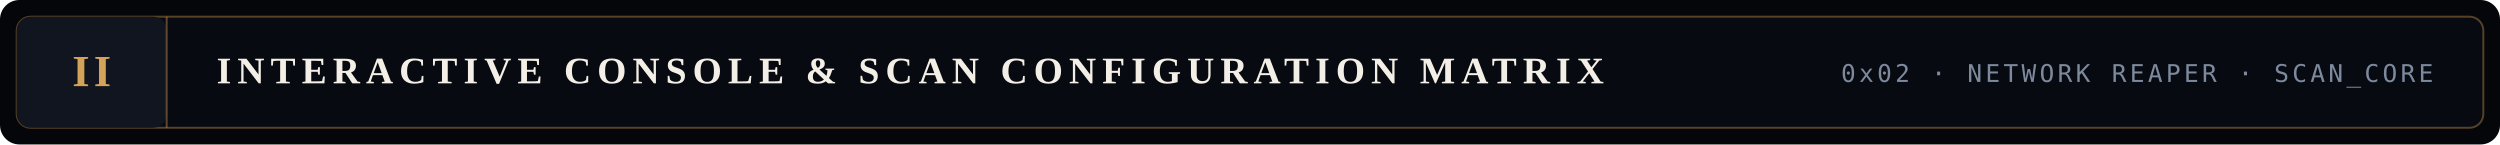
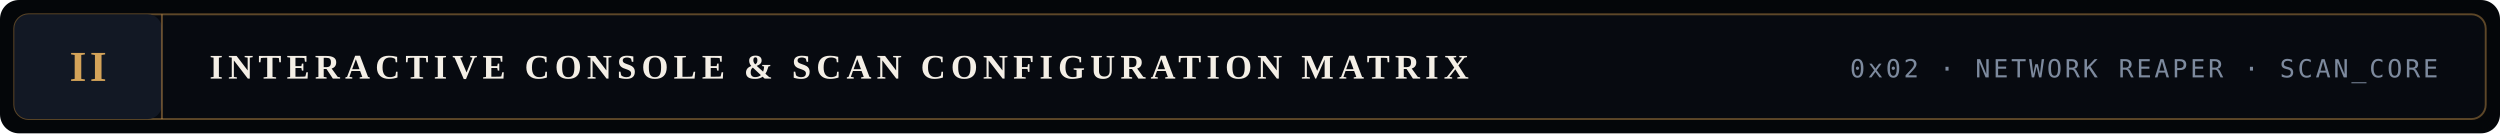
- <svg xmlns="http://www.w3.org/2000/svg" viewBox="0 0 900 52" width="100%" height="100%">
-   <rect width="900" height="52" rx="7" fill="#040609" />
-   <rect x="6" y="6" width="888" height="40" rx="5" fill="#070a10" stroke="#c9934b" stroke-width="0.7" stroke-opacity="0.42" />
-   <rect x="6" y="6" width="54" height="40" rx="5" fill="#10151f" />
-   <line x1="60" y1="6" x2="60" y2="46" stroke="#c9934b" stroke-width="0.7" stroke-opacity="0.45" />
-   <text x="33" y="31" text-anchor="middle" font-family="Georgia, 'Times New Roman', serif" font-size="16" font-weight="700" fill="#d4a359" letter-spacing="1.5">II</text>
-   <text x="78" y="30" font-family="Georgia, 'Times New Roman', serif" font-size="13.5" font-weight="700" fill="#f4efe6" letter-spacing="2.2">INTERACTIVE CONSOLE &amp; SCAN CONFIGURATION MATRIX</text>
-   <text x="876" y="29.5" text-anchor="end" font-family="ui-monospace, 'JetBrains Mono', monospace" font-size="8.8" fill="#7d8a9e" letter-spacing="1.2">0x02 · NETWORK REAPER · SCAN_CORE</text>
+ <svg xmlns="http://www.w3.org/2000/svg" viewBox="0 0 1050 56" width="100%" height="100%">
+   <rect width="1050" height="56" rx="8" fill="#040609" />
+   <rect x="6" y="6" width="1038" height="44" rx="6" fill="#070a10" stroke="#c9934b" stroke-width="0.8" stroke-opacity="0.45" />
+   <rect x="6" y="6" width="62" height="44" rx="6" fill="#121824" />
+   <line x1="68" y1="6" x2="68" y2="50" stroke="#c9934b" stroke-width="0.8" stroke-opacity="0.48" />
+   <text x="37" y="34" text-anchor="middle" font-family="Georgia, 'Times New Roman', serif" font-size="18" font-weight="700" fill="#d4a359" letter-spacing="1.5">II</text>
+   <text x="88" y="33" font-family="Georgia, 'Times New Roman', serif" font-size="14.5" font-weight="700" fill="#f4efe6" letter-spacing="2.2">INTERACTIVE CONSOLE &amp; SCAN CONFIGURATION MATRIX</text>
+   <text x="1024" y="32.5" text-anchor="end" font-family="ui-monospace, 'JetBrains Mono', monospace" font-size="10.5" fill="#7d8a9e" letter-spacing="1.2">0x02 · NETWORK REAPER · SCAN_CORE</text>
</svg>
